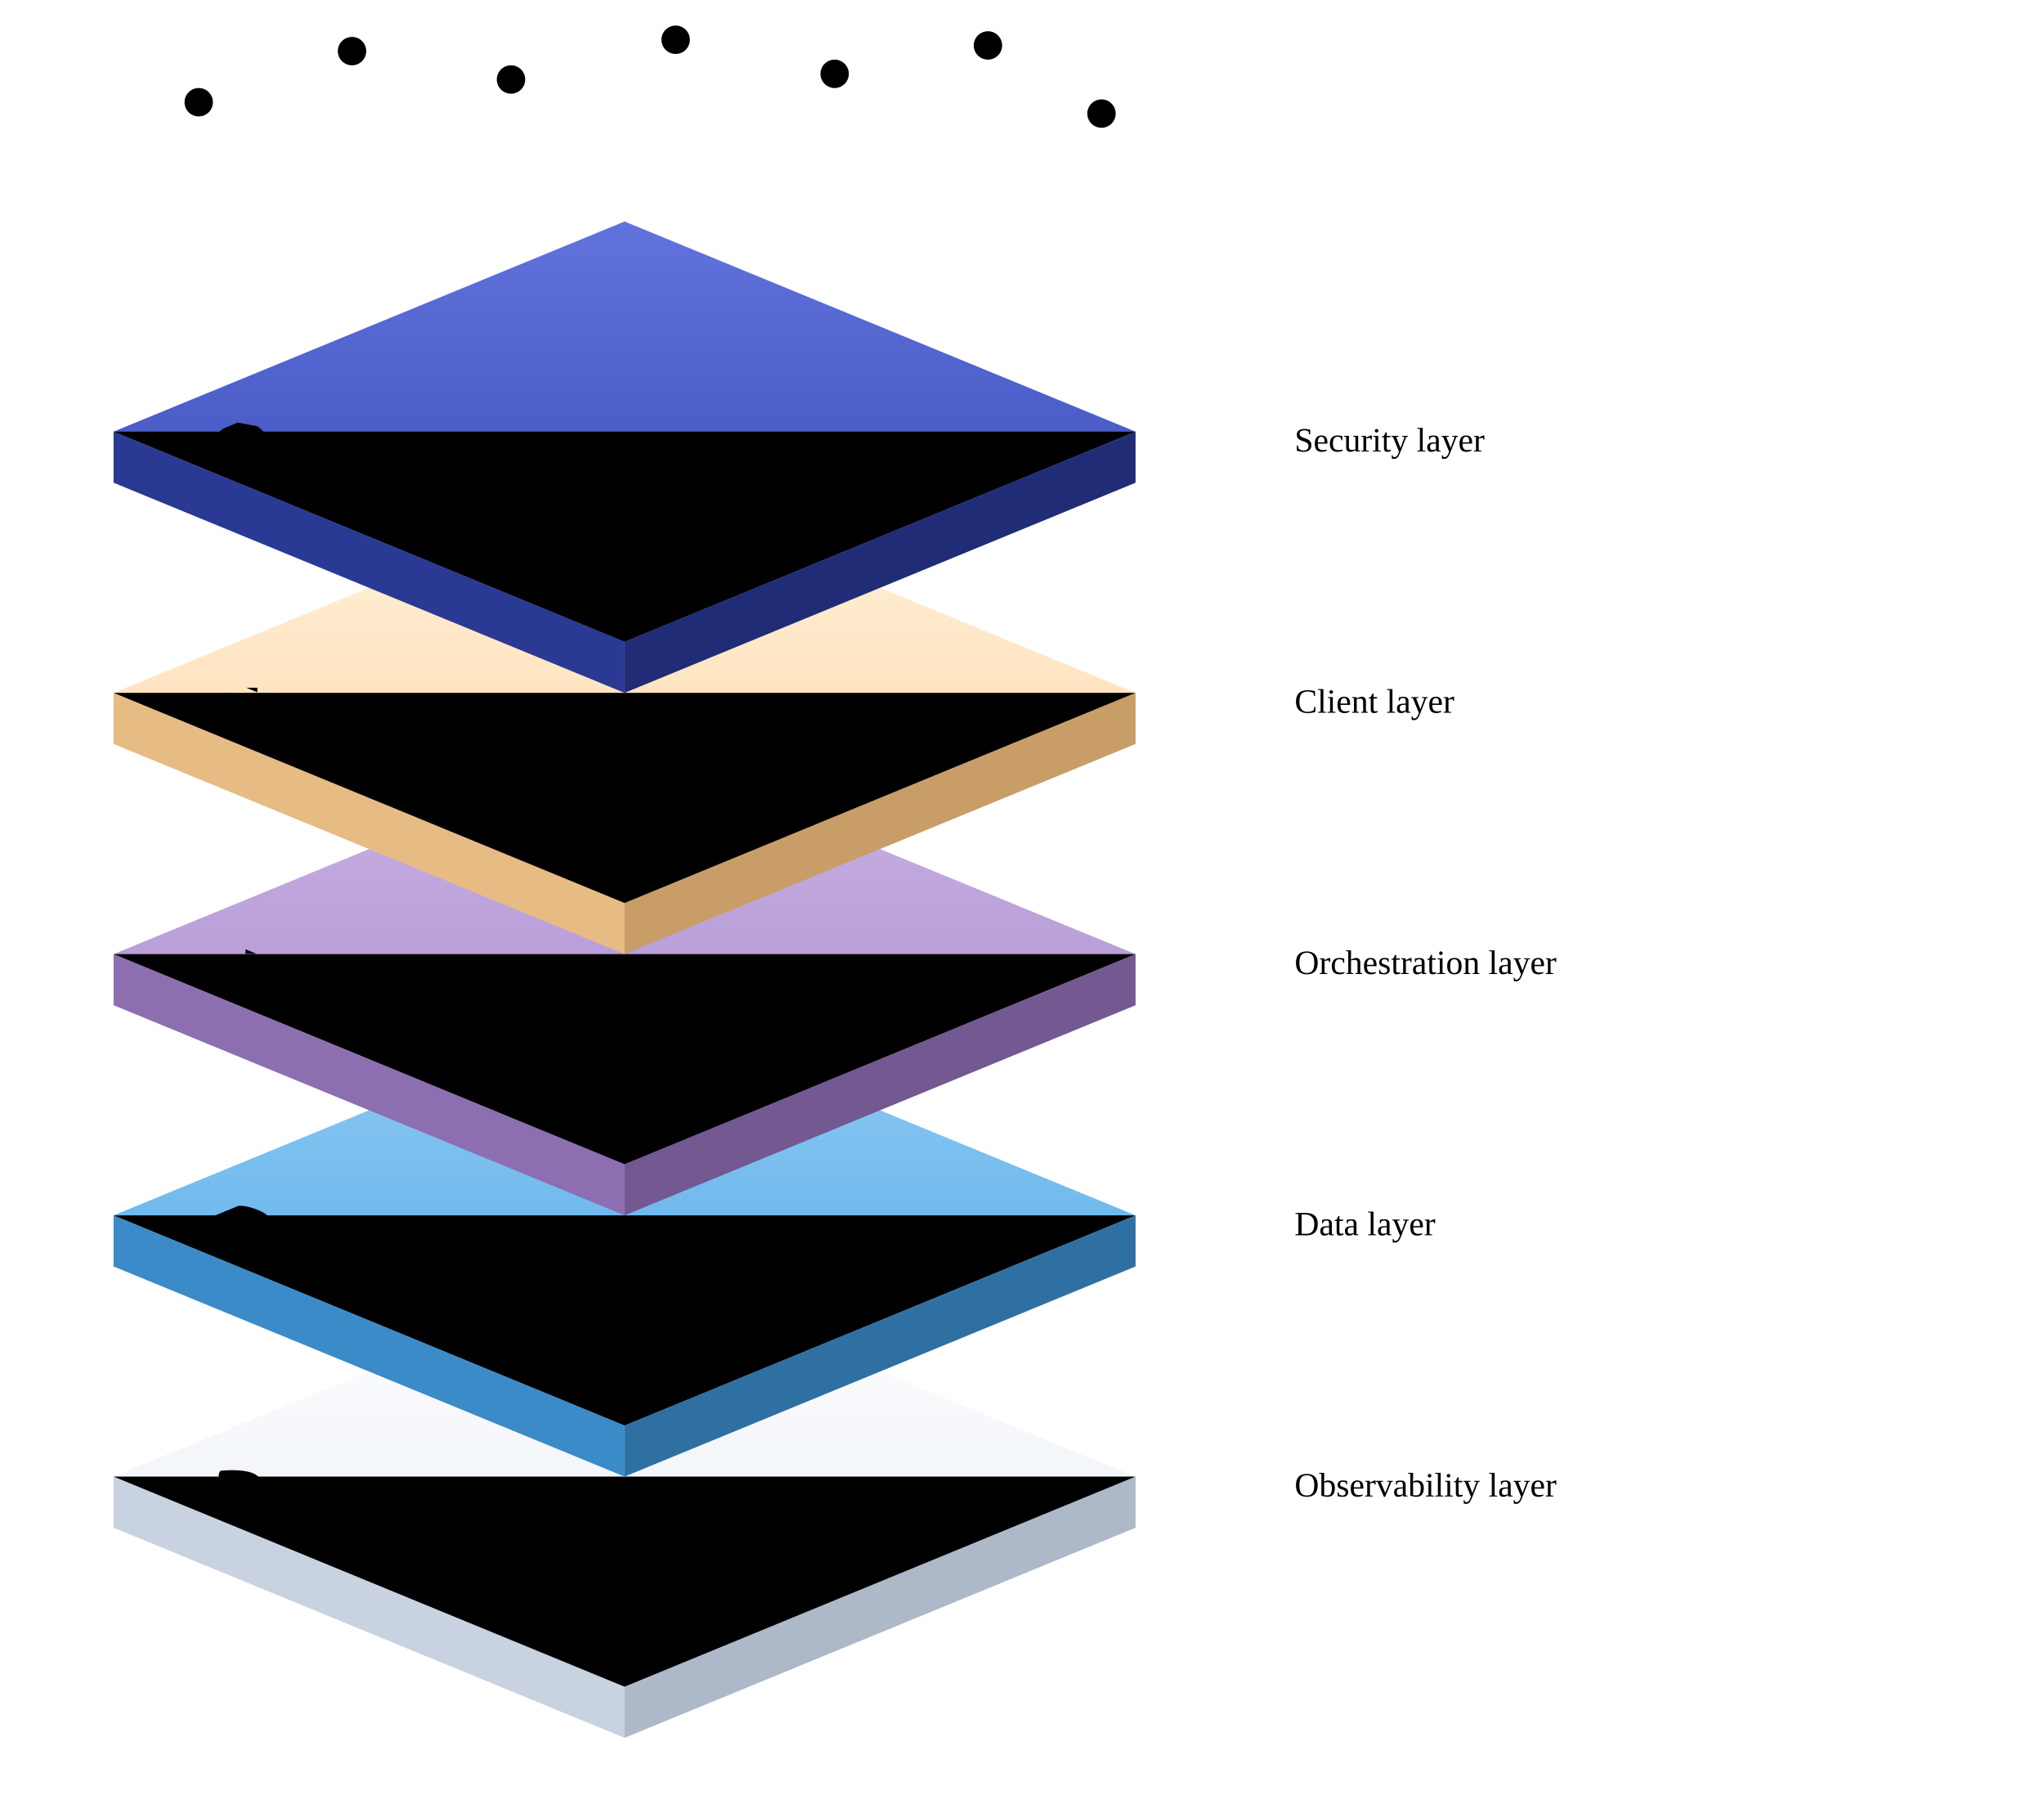
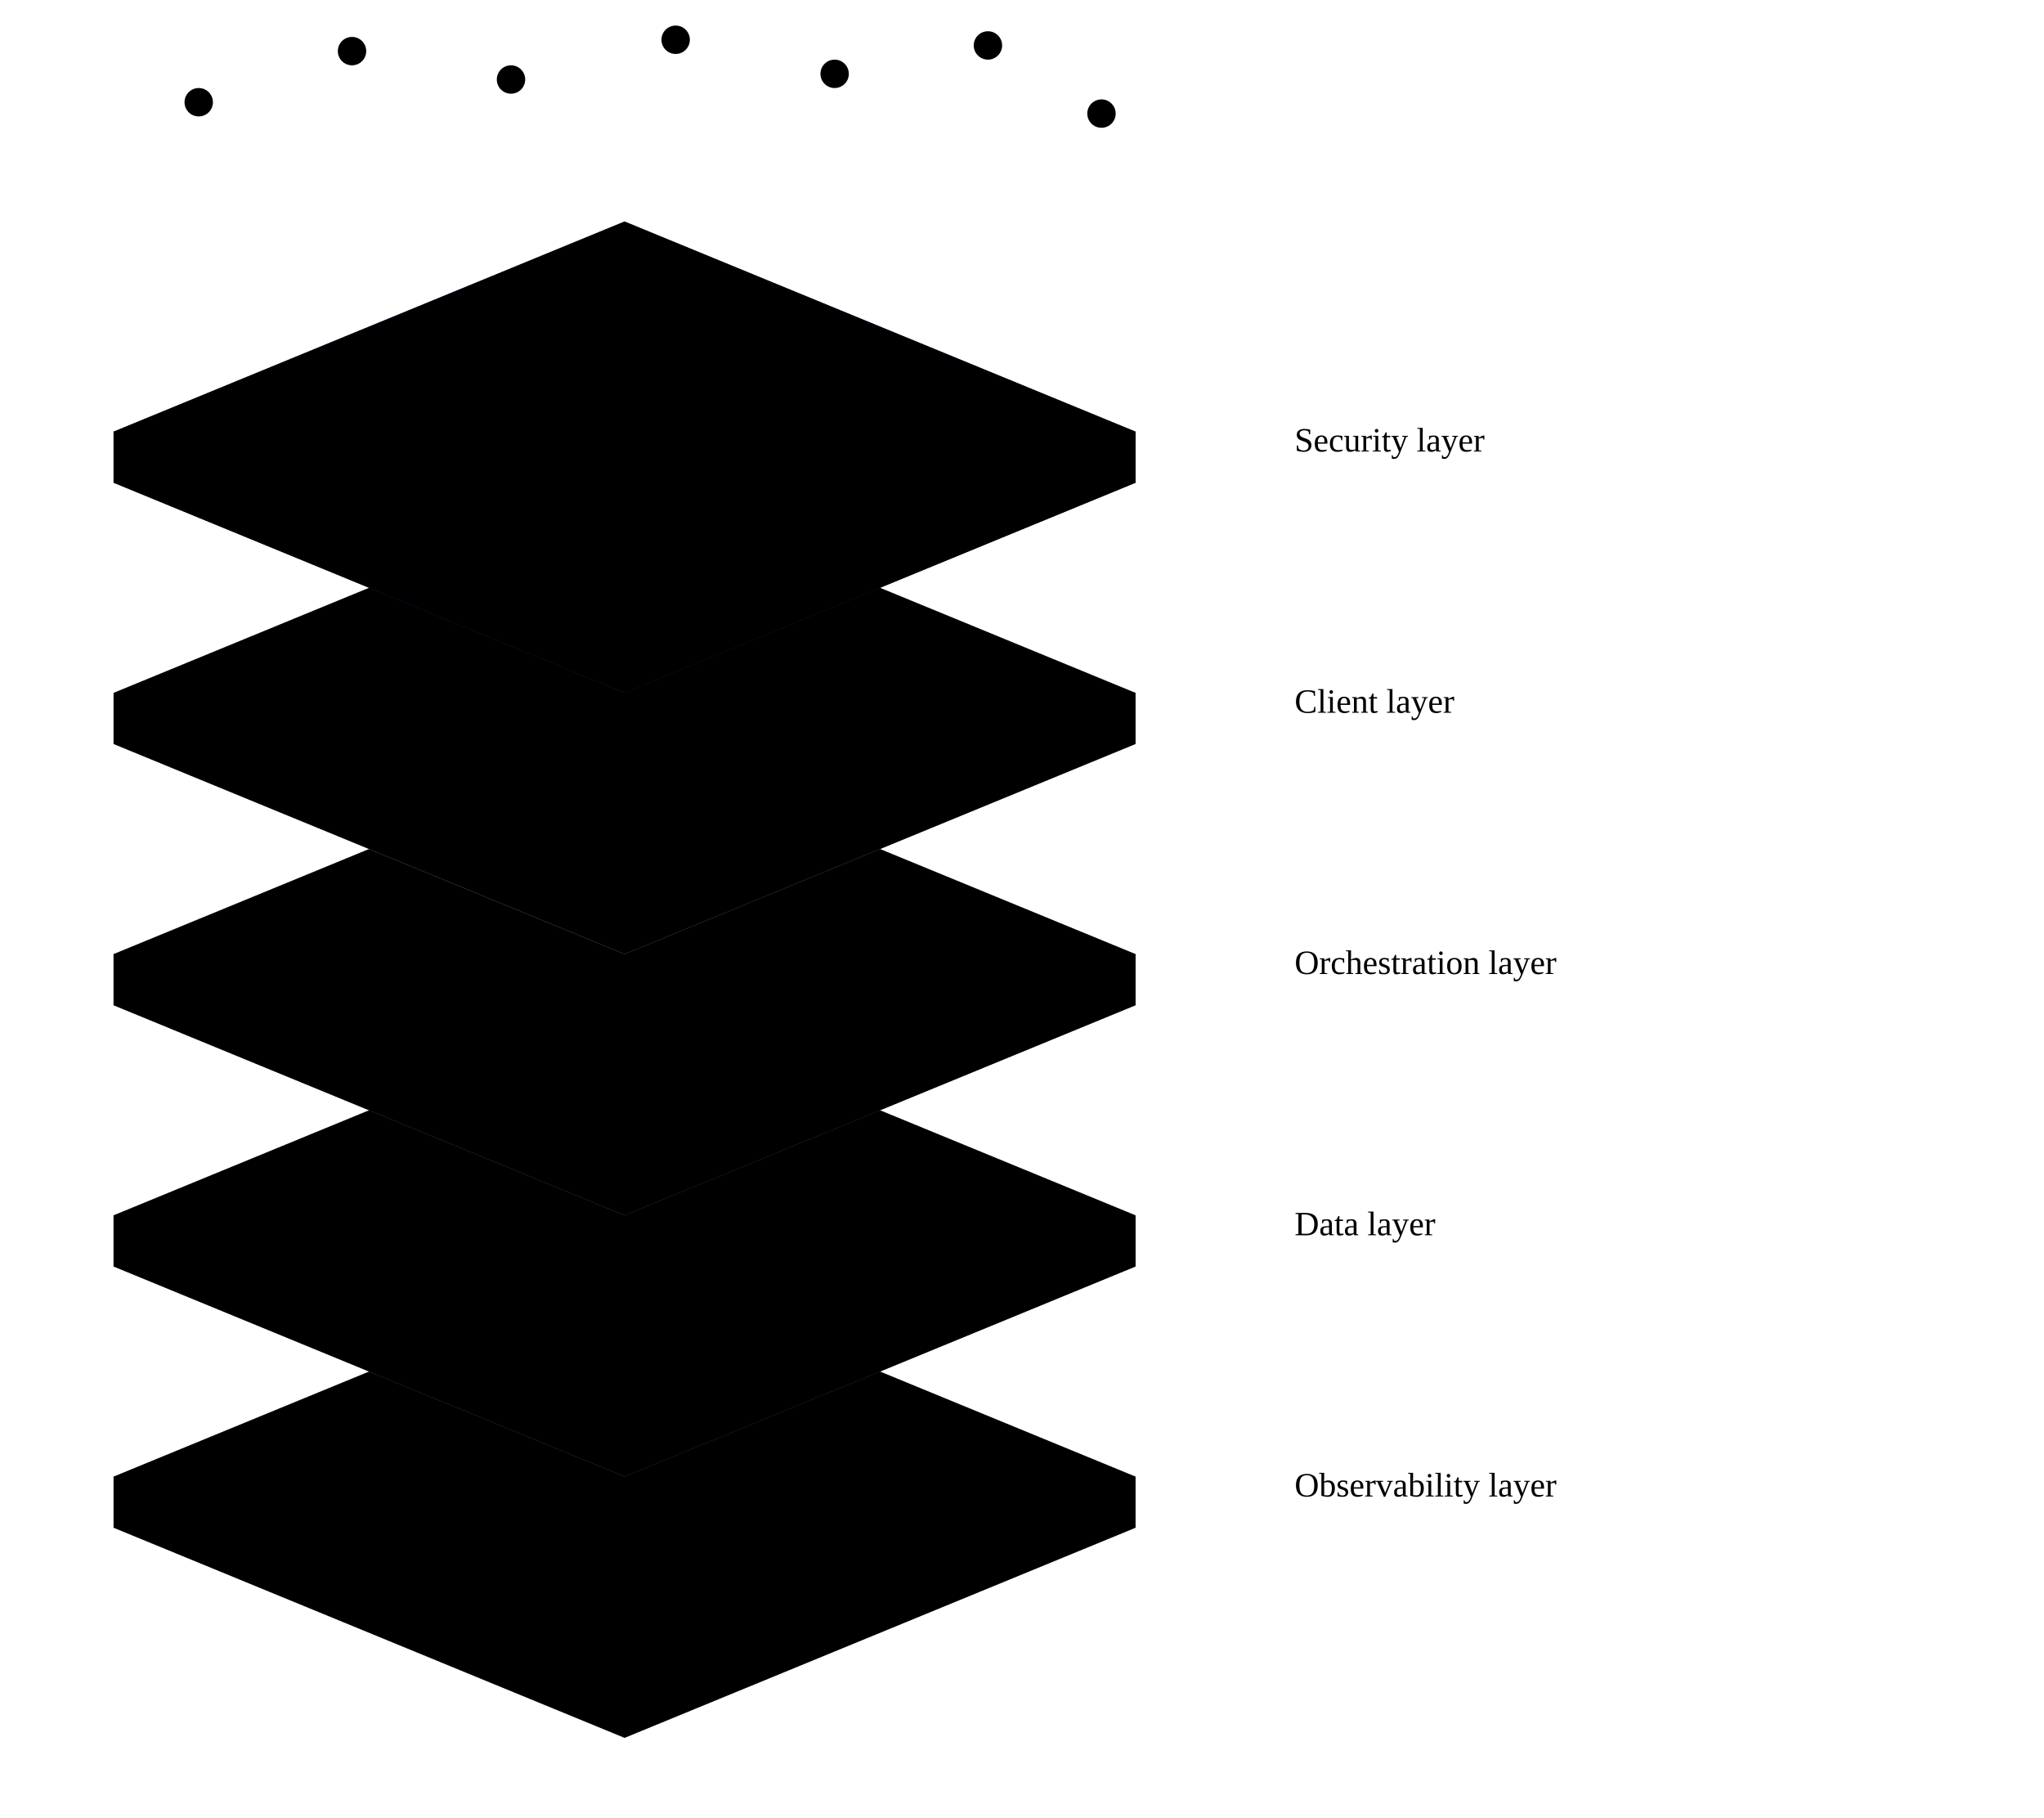
<svg xmlns="http://www.w3.org/2000/svg" class="dusk-stack__diagram" viewBox="0 0 720 640" role="img" aria-labelledby="dusk-stack-diagram-title">
  <defs>
    <symbol id="dusk-stack-icon-nightfall" viewBox="0 0 24 24">
      <path d="M12 2.8 19.4 5.6v5.9c0 4.4-3.1 8-7.4 9.8-4.3-1.8-7.4-5.4-7.4-9.8V5.6Z" />
      <path d="M13.6 8.2a3.6 3.6 0 1 0 2.2 5.6 3 3 0 0 1-2.2-5.6Z" />
    </symbol>
    <symbol id="dusk-stack-icon-dawn" viewBox="0 0 24 24">
      <path d="M7 17a5 5 0 0 1 10 0" />
      <path d="M2.5 17h19M5 21h14" />
      <path d="M12 3v6M9.2 5.8 12 3l2.8 2.8" />
      <path d="m4.9 10.3 1.4 1.4M19.1 10.3l-1.4 1.4" />
    </symbol>
    <symbol id="dusk-stack-icon-twilight" viewBox="0 0 24 24">
      <path d="M7 17a5 5 0 0 1 10 0" />
      <path d="M2.5 17h19M5 21h14" />
      <path d="M12 3v6M9.2 6.2 12 9l2.8-2.8" />
      <path d="m4.9 10.3 1.4 1.4M19.1 10.3l-1.4 1.4" />
    </symbol>
    <symbol id="dusk-stack-icon-data" viewBox="0 0 24 24">
      <ellipse cx="12" cy="5.5" rx="7.5" ry="2.8" />
      <path d="M4.5 5.5v13c0 1.5 3.4 2.8 7.5 2.8s7.5-1.3 7.5-2.8v-13" />
      <path d="M4.5 12c0 1.5 3.4 2.8 7.5 2.8s7.5-1.3 7.5-2.8" />
    </symbol>
    <symbol id="dusk-stack-icon-observability" viewBox="0 0 24 24">
      <path d="M2.2 12S5.8 5.2 12 5.2 21.8 12 21.8 12 18.2 18.8 12 18.8 2.2 12 2.2 12Z" />
      <circle cx="12" cy="12" r="3.2" />
    </symbol>
    <linearGradient id="dusk-plate-nightfall" x1="0" y1="0" x2="0" y2="1">
      <stop offset="0" stop-color="#6273dc" />
      <stop offset="1" stop-color="#3446b4" />
    </linearGradient>
    <linearGradient id="dusk-plate-dawn" x1="0" y1="0" x2="0" y2="1">
      <stop offset="0" stop-color="#fff1dc" />
      <stop offset="1" stop-color="#ffd9a8" />
    </linearGradient>
    <linearGradient id="dusk-plate-twilight" x1="0" y1="0" x2="0" y2="1">
      <stop offset="0" stop-color="#cbb3e4" />
      <stop offset="1" stop-color="#a98bcc" />
    </linearGradient>
    <linearGradient id="dusk-plate-data" x1="0" y1="0" x2="0" y2="1">
      <stop offset="0" stop-color="#93cdf4" />
      <stop offset="1" stop-color="#4ea6e6" />
    </linearGradient>
    <linearGradient id="dusk-plate-observability" x1="0" y1="0" x2="0" y2="1">
      <stop offset="0" stop-color="#ffffff" />
      <stop offset="1" stop-color="#e7ecf4" />
    </linearGradient>
  </defs>
  <g class="dusk-plate" data-layer="observability">
    <polygon class="dusk-plate__left" fill="#c9d2e0" points="40,520 220,594 220,612 40,538" />
    <polygon class="dusk-plate__right" fill="#adb8c9" points="220,594 400,520 400,538 220,612" />
    <polygon class="dusk-plate__top" fill="url(#dusk-plate-observability)" points="220,446 400,520 220,594 40,520" />
    <path class="dusk-plate__edge" d="M40 520L220 594L400 520" />
+     <polygon class="dusk-plate__veil" points="220,446 400,520 400,538 220,612 40,538 40,520" />
    <g class="dusk-plate__print" transform="matrix(0.925 0.38 -0.925 0.38 69.6 520)" style="--dusk-print: #4a5668">
      <use class="dusk-plate__print-icon" href="#dusk-stack-icon-observability" x="0" y="-16" width="18" height="18" />
      <text x="24" y="0">Observability</text>
    </g>
    <path class="dusk-plate__leader" d="M414 520H444" />
    <text class="dusk-plate__name" x="456" y="527">Observability layer</text>
  </g>
  <g class="dusk-plate" data-layer="data">
    <polygon class="dusk-plate__left" fill="#3b8bc8" points="40,428 220,502 220,520 40,446" />
    <polygon class="dusk-plate__right" fill="#2f70a3" points="220,502 400,428 400,446 220,520" />
    <polygon class="dusk-plate__top" fill="url(#dusk-plate-data)" points="220,354 400,428 220,502 40,428" />
    <path class="dusk-plate__edge" d="M40 428L220 502L400 428" />
+     <polygon class="dusk-plate__veil" points="220,354 400,428 400,446 220,520 40,446 40,428" />
    <g class="dusk-plate__print" transform="matrix(0.925 0.38 -0.925 0.38 69.6 428)" style="--dusk-print: #0d3a5e">
      <use class="dusk-plate__print-icon" href="#dusk-stack-icon-data" x="0" y="-16" width="18" height="18" />
      <text x="24" y="0">Data</text>
    </g>
    <path class="dusk-plate__leader" d="M414 428H444" />
    <text class="dusk-plate__name" x="456" y="435">Data layer</text>
  </g>
  <g class="dusk-plate" data-layer="twilight">
    <polygon class="dusk-plate__left" fill="#8d6fb1" points="40,336 220,410 220,428 40,354" />
    <polygon class="dusk-plate__right" fill="#735892" points="220,410 400,336 400,354 220,428" />
    <polygon class="dusk-plate__top" fill="url(#dusk-plate-twilight)" points="220,262 400,336 220,410 40,336" />
    <path class="dusk-plate__edge" d="M40 336L220 410L400 336" />
+     <polygon class="dusk-plate__veil" points="220,262 400,336 400,354 220,428 40,354 40,336" />
    <g class="dusk-plate__print" transform="matrix(0.925 0.38 -0.925 0.38 69.6 336)" style="--dusk-print: #3b2466">
      <use class="dusk-plate__print-icon" href="#dusk-stack-icon-twilight" x="0" y="-16" width="18" height="18" />
      <text x="24" y="0">Twilight</text>
    </g>
    <path class="dusk-plate__leader" d="M414 336H444" />
    <text class="dusk-plate__name" x="456" y="343">Orchestration layer</text>
  </g>
  <g class="dusk-plate" data-layer="dawn">
    <polygon class="dusk-plate__left" fill="#e7bb84" points="40,244 220,318 220,336 40,262" />
    <polygon class="dusk-plate__right" fill="#c99d68" points="220,318 400,244 400,262 220,336" />
    <polygon class="dusk-plate__top" fill="url(#dusk-plate-dawn)" points="220,170 400,244 220,318 40,244" />
    <path class="dusk-plate__edge" d="M40 244L220 318L400 244" />
+     <polygon class="dusk-plate__veil" points="220,170 400,244 400,262 220,336 40,262 40,244" />
    <g class="dusk-plate__print" transform="matrix(0.925 0.38 -0.925 0.38 69.6 244)" style="--dusk-print: #7a4a12">
      <use class="dusk-plate__print-icon" href="#dusk-stack-icon-dawn" x="0" y="-16" width="18" height="18" />
      <text x="24" y="0">Dawn</text>
    </g>
    <path class="dusk-plate__leader" d="M414 244H444" />
    <text class="dusk-plate__name" x="456" y="251">Client layer</text>
  </g>
  <g class="dusk-plate" data-layer="nightfall">
    <polygon class="dusk-plate__left" fill="#2a3994" points="40,152 220,226 220,244 40,170" />
    <polygon class="dusk-plate__right" fill="#202c76" points="220,226 400,152 400,170 220,244" />
    <polygon class="dusk-plate__top" fill="url(#dusk-plate-nightfall)" points="220,78 400,152 220,226 40,152" />
    <path class="dusk-plate__edge" d="M40 152L220 226L400 152" />
+     <polygon class="dusk-plate__veil" points="220,78 400,152 400,170 220,244 40,170 40,152" />
    <g class="dusk-plate__print" transform="matrix(0.925 0.38 -0.925 0.38 69.6 152)" style="--dusk-print: #e4e8ff">
      <use class="dusk-plate__print-icon" href="#dusk-stack-icon-nightfall" x="0" y="-16" width="18" height="18" />
      <text x="24" y="0">Nightfall</text>
    </g>
    <path class="dusk-plate__leader" d="M414 152H444" />
    <text class="dusk-plate__name" x="456" y="159">Security layer</text>
  </g>
  <g class="dusk-stack__fleet">
    <path class="dusk-stack__uplink" d="M70 36L172 154.5" />
    <path class="dusk-stack__uplink" d="M124 18L189.3 150" />
    <path class="dusk-stack__uplink" d="M180 28L207.2 152.5" />
    <path class="dusk-stack__uplink" d="M238 14L225.8 149" />
    <path class="dusk-stack__uplink" d="M294 26L243.7 152" />
    <path class="dusk-stack__uplink" d="M348 16L261 149.5" />
    <path class="dusk-stack__uplink" d="M388 40L273.8 155.5" />
    <circle class="dusk-stack__node" cx="70" cy="36" r="5" />
    <circle class="dusk-stack__node" cx="124" cy="18" r="5" />
    <circle class="dusk-stack__node" cx="180" cy="28" r="5" />
    <circle class="dusk-stack__node" cx="238" cy="14" r="5" />
    <circle class="dusk-stack__node" cx="294" cy="26" r="5" />
    <circle class="dusk-stack__node" cx="348" cy="16" r="5" />
    <circle class="dusk-stack__node" cx="388" cy="40" r="5" />
  </g>
</svg>
